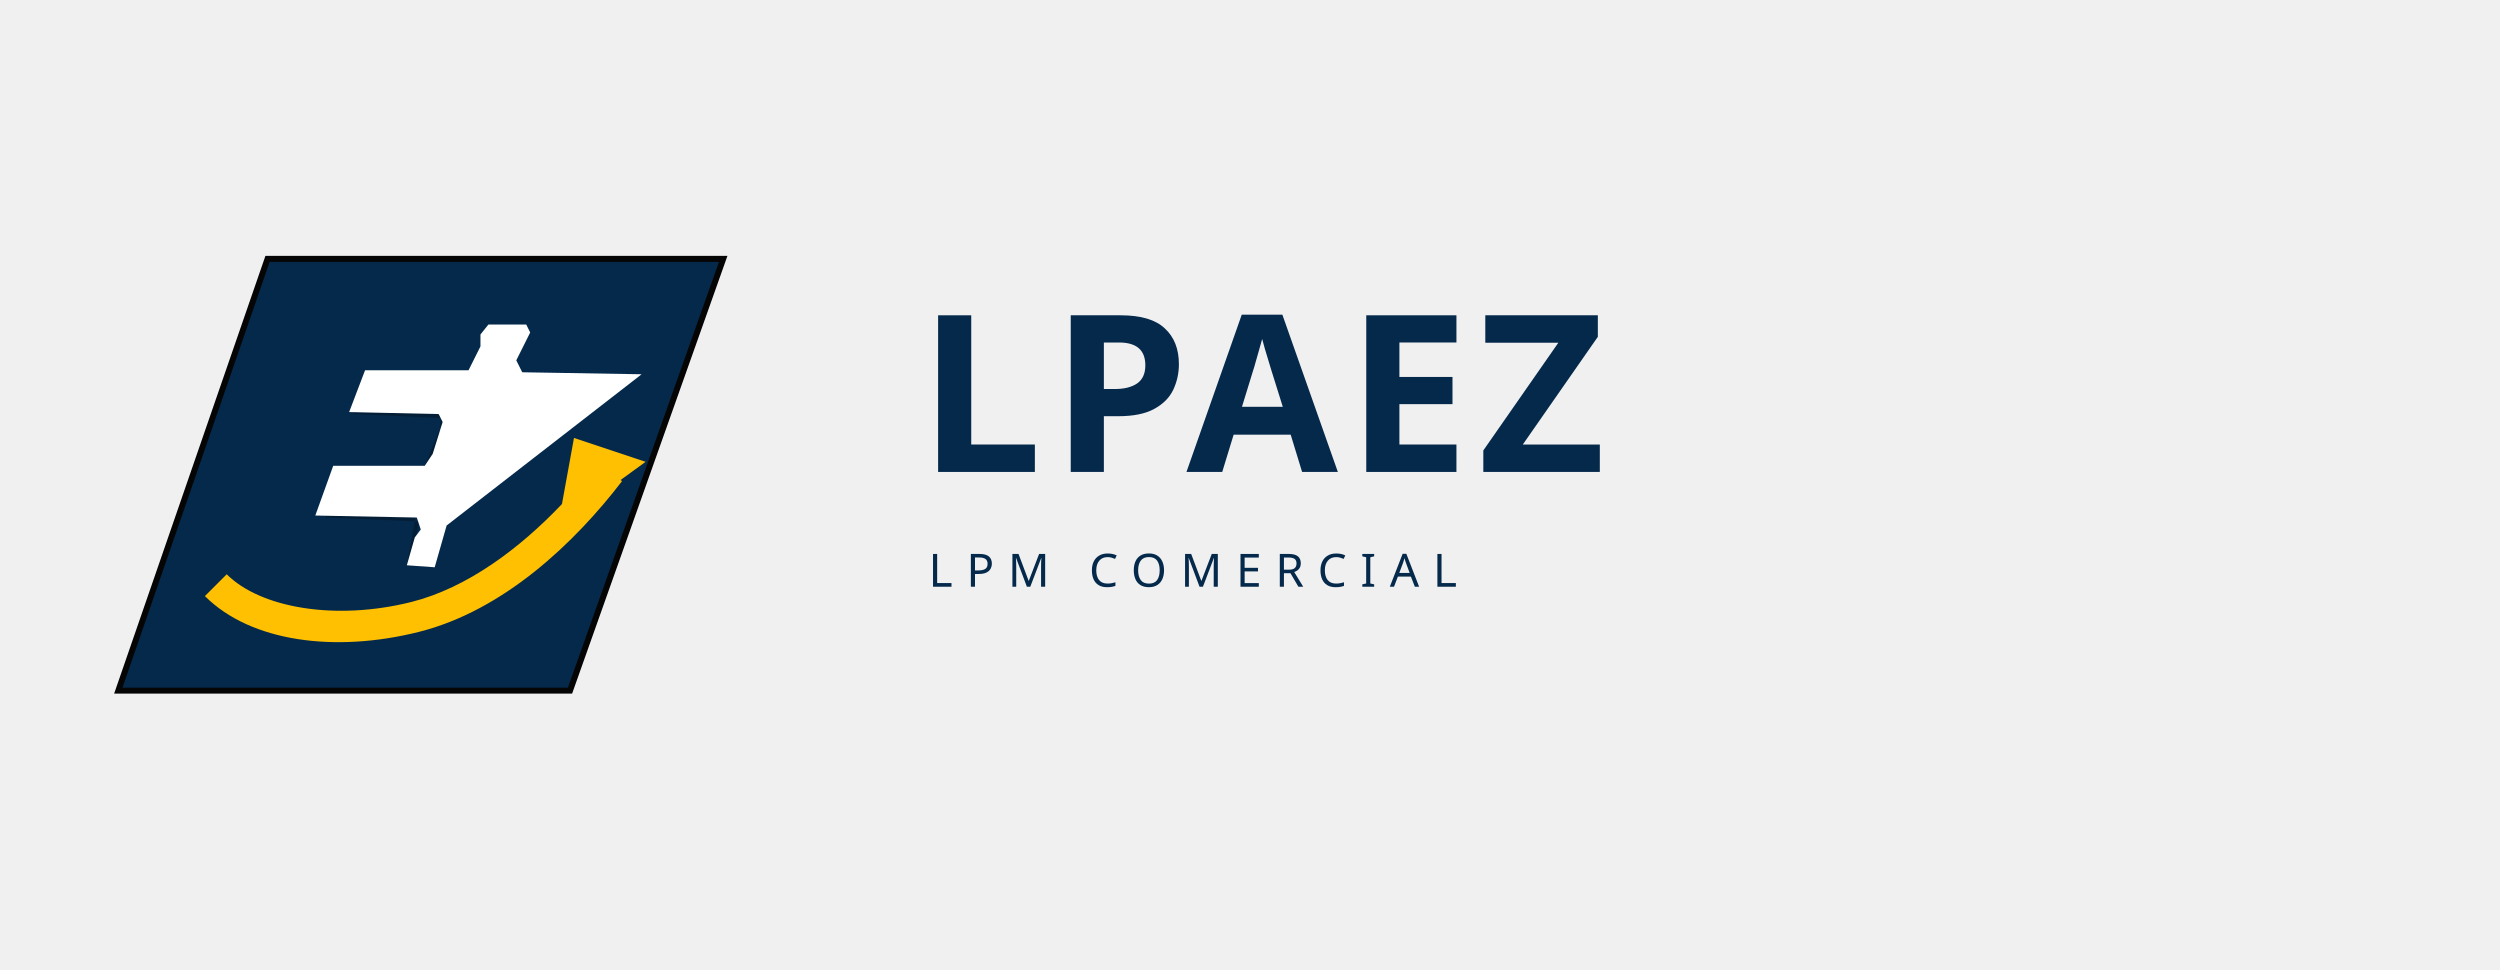
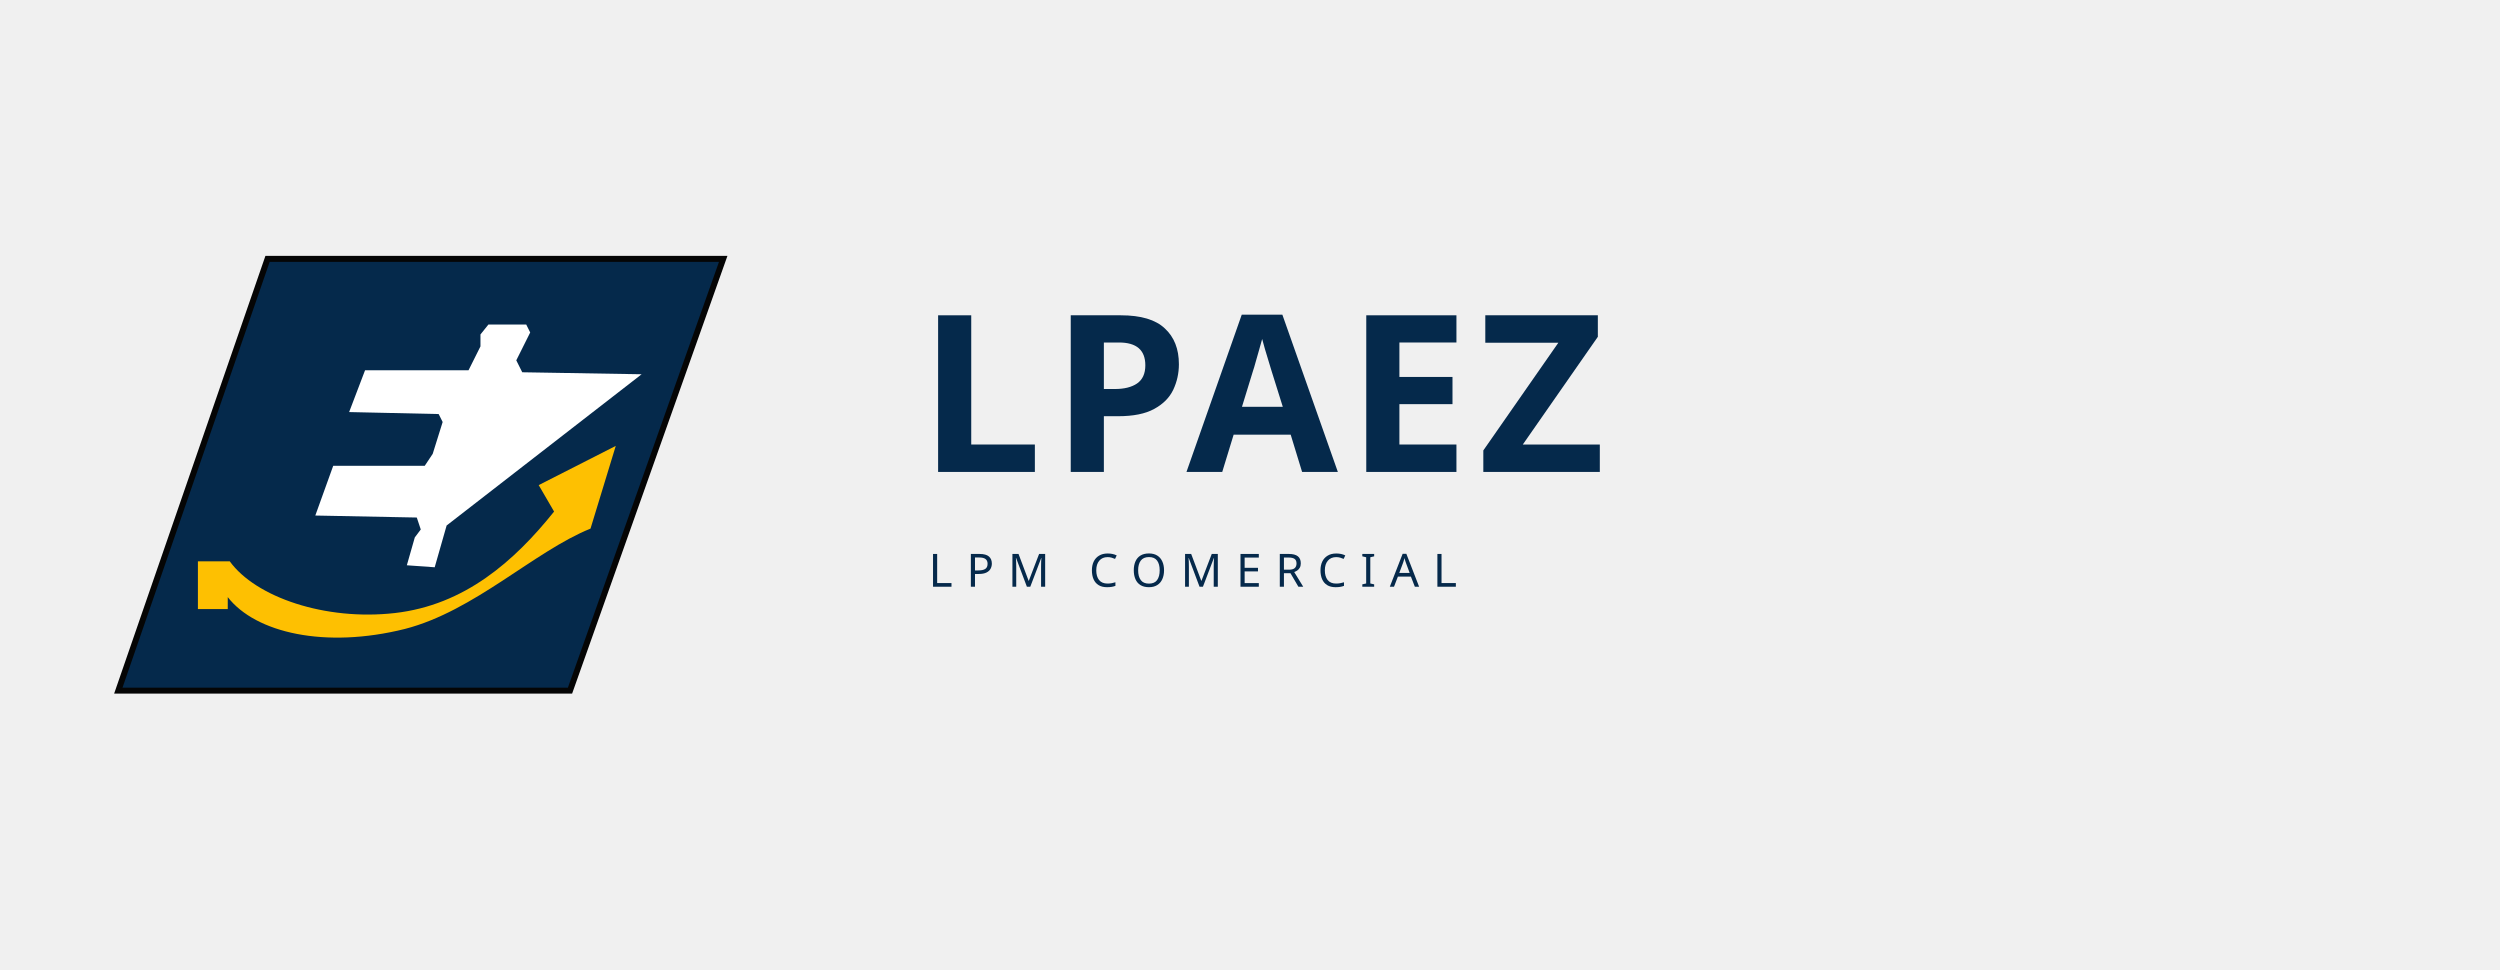
- <svg xmlns="http://www.w3.org/2000/svg" width="980" height="380" viewBox="0 0 980 380" version="1.1" id="svg20">
-   <defs id="defs22" />
+ <svg xmlns="http://www.w3.org/2000/svg" width="980" height="380" viewBox="0 0 980 380" version="1.1" id="svg17">
+   <defs id="defs19" />
  <g id="isotipo" transform="matrix(0.78,0,0,0.78,30,64.03)">
-     <defs id="defs20" />
    <g id="layer_fondo">
-       <path d="M 96,48 H 325 L 248,265 H 21 Z" style="fill:#05294b;stroke:none" id="path2" />
-     </g>
-     <g id="layer_sombra">
-       <path d="m 147,108 -8,18 44,2 -2,20 -5,6 h -43 l -8,24 47,2 -3,18 11,5 -14,-1 9,-50 9,-22 -2,-4 -45,-1 8,-21 z" style="fill:#000000;fill-opacity:0.28;stroke:none" id="path5" />
+       <path id="fondo_paralelo" d="M 96,48 H 325 L 248,265 H 21 Z" style="fill:#05294b;stroke:none" />
    </g>
    <g id="layer_blanco">
      <path id="marca_blanca" d="m 284,106 -60,-1 -3,-6 7,-14 -2,-4 h -19 l -4,5 v 6 l -6,12 h -52 l -8,21 45,1 2,4 -5,16 -4,6 h -46 l -9,25 51,1 2,6 -3,4 -4,14 14,1 6,-21 z" style="fill:#ffffff;stroke:none" />
    </g>
    <g id="layer_flecha">
-       <path id="flecha_centro" style="color:#000000;fill:#fec001;stroke-linejoin:round;-inkscape-stroke:none" d="m 250,138 -6.039,33.215 c -20.955,22.075 -47.544,42.192 -75.84,49.266 -38.113,9.528 -75.746,2.934 -92.641,-13.961 l -10.961,10.961 c 23.105,23.105 65.472,28.511 107.359,18.039 42.86,-10.715 78.631,-44.97 102.271,-75.805 l -0.734,-0.562 L 286,150 Z" />
+       <path id="flecha_amarilla" d="m 61,200 h 16 c 13,18 48,30 83,26 35,-4 60,-26 80,-51 L 232.27,161.71 271,142 258.31,183.57 C 230,195 200,225 165,234 125,244 90,236 76,218 v 6 H 61 Z" style="fill:#fec001;stroke:none" />
    </g>
    <g id="layer_contorno">
-       <path d="M 96,48 H 325 L 248,265 H 21 Z" style="fill:none;stroke:#050505;stroke-width:3;stroke-linejoin:miter" id="path13" />
+       <path id="contorno" d="M 96,48 H 325 L 248,265 H 21 Z" style="fill:none;stroke:#050505;stroke-width:3;stroke-linejoin:miter" />
    </g>
  </g>
  <g id="layer_tipo">
-     <g aria-label="LPAEZ" id="text15" style="font-weight:700;font-size:86px;font-family:'Space Grotesk';letter-spacing:3.4px;fill:#05294b">
-       <path d="m 367.74,185 v -61.404 h 12.986 v 50.654 h 24.94 V 185 Z" id="path24" />
-       <path d="m 439.338,123.596 q 11.868,0 17.286,5.16 5.504,5.074 5.504,14.018 0,5.332 -2.236,10.062 -2.236,4.644 -7.482,7.482 -5.16,2.838 -14.104,2.838 h -5.59 V 185 h -12.986 v -61.404 z m -0.688,10.664 h -5.934 v 18.232 h 4.3 q 5.504,0 8.686,-2.15 3.268,-2.236 3.268,-7.138 0,-8.944 -10.32,-8.944 z" id="path26" />
-       <path d="m 510.42,185 -4.472,-14.62 h -22.36 l -4.472,14.62 h -14.018 l 21.672,-61.662 h 15.91 l 21.758,61.662 z m -12.04,-39.818 q -0.43,-1.462 -1.118,-3.698 -0.688,-2.236 -1.376,-4.558 -0.688,-2.322 -1.118,-4.042 -0.43,1.72 -1.204,4.3 -0.688,2.494 -1.376,4.816 -0.602,2.236 -0.946,3.182 l -4.386,14.276 h 15.996 z" id="path28" />
-       <path d="m 570.924,185 h -35.346 v -61.404 h 35.346 v 10.664 h -22.36 v 13.502 h 20.812 v 10.664 h -20.812 v 15.824 h 22.36 z" id="path30" />
-       <path d="m 627.128,185 h -45.666 v -8.428 l 29.412,-42.226 h -28.638 v -10.75 h 44.118 v 8.428 l -29.412,42.226 h 30.186 z" id="path32" />
+     <g aria-label="LPAEZ" id="text12" style="font-weight:700;font-size:86px;font-family:'Space Grotesk';letter-spacing:3.4px;fill:#05294b">
+       <path d="m 367.74,185 v -61.404 h 12.986 v 50.654 h 24.94 V 185 Z" id="path21" />
+       <path d="m 439.338,123.596 q 11.868,0 17.286,5.16 5.504,5.074 5.504,14.018 0,5.332 -2.236,10.062 -2.236,4.644 -7.482,7.482 -5.16,2.838 -14.104,2.838 h -5.59 V 185 h -12.986 v -61.404 z m -0.688,10.664 h -5.934 v 18.232 h 4.3 q 5.504,0 8.686,-2.15 3.268,-2.236 3.268,-7.138 0,-8.944 -10.32,-8.944 z" id="path23" />
+       <path d="m 510.42,185 -4.472,-14.62 h -22.36 l -4.472,14.62 h -14.018 l 21.672,-61.662 h 15.91 l 21.758,61.662 z m -12.04,-39.818 q -0.43,-1.462 -1.118,-3.698 -0.688,-2.236 -1.376,-4.558 -0.688,-2.322 -1.118,-4.042 -0.43,1.72 -1.204,4.3 -0.688,2.494 -1.376,4.816 -0.602,2.236 -0.946,3.182 l -4.386,14.276 h 15.996 z" id="path25" />
+       <path d="m 570.924,185 h -35.346 v -61.404 h 35.346 v 10.664 h -22.36 v 13.502 h 20.812 v 10.664 h -20.812 v 15.824 h 22.36 z" id="path27" />
+       <path d="m 627.128,185 h -45.666 v -8.428 l 29.412,-42.226 h -28.638 v -10.75 h 44.118 v 8.428 l -29.412,42.226 h 30.186 z" id="path29" />
    </g>
-     <g aria-label="LPM COMERCIAL" id="text17" style="font-weight:500;font-size:18px;font-family:'Space Grotesk';letter-spacing:5.4px;fill:#05294b">
-       <path d="m 365.746,230 v -12.852 h 1.62 v 11.412 h 5.616 V 230 Z" id="path35" />
-       <path d="m 383.98,217.148 q 2.52,0 3.672,0.99 1.152,0.99 1.152,2.79 0,1.062 -0.486,1.998 -0.468,0.918 -1.602,1.494 -1.116,0.576 -3.042,0.576 h -1.476 V 230 h -1.62 v -12.852 z m -0.144,1.386 h -1.638 v 5.076 h 1.296 q 1.836,0 2.736,-0.594 0.9,-0.594 0.9,-2.016 0,-1.242 -0.792,-1.854 -0.792,-0.612 -2.502,-0.612 z" id="path37" />
-       <path d="m 402.538,230 -4.23,-11.268 h -0.072 q 0.054,0.558 0.09,1.512 0.036,0.936 0.036,1.962 V 230 h -1.494 v -12.852 h 2.394 l 3.96,10.53 h 0.072 l 4.032,-10.53 h 2.376 V 230 h -1.602 v -7.902 q 0,-0.936 0.036,-1.854 0.054,-0.918 0.09,-1.494 h -0.072 l -4.284,11.25 z" id="path39" />
-       <path d="m 434.182,218.39 q -2.07,0 -3.258,1.386 -1.188,1.386 -1.188,3.798 0,2.394 1.098,3.798 1.116,1.386 3.33,1.386 0.846,0 1.602,-0.144 0.756,-0.144 1.476,-0.36 v 1.404 q -0.72,0.27 -1.494,0.396 -0.756,0.126 -1.818,0.126 -1.962,0 -3.276,-0.81 -1.314,-0.81 -1.98,-2.304 -0.648,-1.494 -0.648,-3.51 0,-1.944 0.702,-3.42 0.72,-1.494 2.106,-2.322 1.386,-0.846 3.366,-0.846 2.034,0 3.546,0.756 l -0.648,1.368 q -0.594,-0.27 -1.332,-0.486 -0.72,-0.216 -1.584,-0.216 z" id="path41" />
-       <path d="m 456.304,223.556 q 0,1.998 -0.684,3.492 -0.666,1.476 -1.98,2.304 -1.314,0.828 -3.258,0.828 -1.998,0 -3.33,-0.828 -1.314,-0.828 -1.962,-2.322 -0.648,-1.494 -0.648,-3.492 0,-1.98 0.648,-3.456 0.648,-1.476 1.962,-2.304 1.332,-0.828 3.348,-0.828 1.926,0 3.24,0.828 1.314,0.81 1.98,2.304 0.684,1.476 0.684,3.474 z m -10.152,0 q 0,2.43 1.026,3.834 1.026,1.386 3.204,1.386 2.196,0 3.204,-1.386 1.008,-1.404 1.008,-3.834 0,-2.43 -1.008,-3.798 -1.008,-1.386 -3.186,-1.386 -2.178,0 -3.222,1.386 -1.026,1.368 -1.026,3.798 z" id="path43" />
-       <path d="m 470.218,230 -4.23,-11.268 h -0.072 q 0.054,0.558 0.09,1.512 0.036,0.936 0.036,1.962 V 230 h -1.494 v -12.852 h 2.394 l 3.96,10.53 h 0.072 l 4.032,-10.53 h 2.376 V 230 h -1.602 v -7.902 q 0,-0.936 0.036,-1.854 0.054,-0.918 0.09,-1.494 h -0.072 l -4.284,11.25 z" id="path45" />
-       <path d="m 493.456,230 h -7.182 v -12.852 h 7.182 v 1.422 h -5.562 v 4.014 h 5.238 v 1.404 h -5.238 v 4.59 h 5.562 z" id="path47" />
-       <path d="m 505.228,217.148 q 2.394,0 3.528,0.918 1.152,0.9 1.152,2.736 0,1.026 -0.378,1.71 -0.378,0.684 -0.972,1.098 -0.576,0.396 -1.224,0.63 l 3.528,5.76 h -1.89 l -3.114,-5.31 h -2.556 V 230 h -1.62 v -12.852 z m -0.09,1.404 h -1.836 v 4.77 h 1.926 q 1.566,0 2.286,-0.612 0.72,-0.63 0.72,-1.836 0,-1.26 -0.756,-1.782 -0.756,-0.54 -2.34,-0.54 z" id="path49" />
-       <path d="m 523.786,218.39 q -2.07,0 -3.258,1.386 -1.188,1.386 -1.188,3.798 0,2.394 1.098,3.798 1.116,1.386 3.33,1.386 0.846,0 1.602,-0.144 0.756,-0.144 1.476,-0.36 v 1.404 q -0.72,0.27 -1.494,0.396 -0.756,0.126 -1.818,0.126 -1.962,0 -3.276,-0.81 -1.314,-0.81 -1.98,-2.304 -0.648,-1.494 -0.648,-3.51 0,-1.944 0.702,-3.42 0.72,-1.494 2.106,-2.322 1.386,-0.846 3.366,-0.846 2.034,0 3.546,0.756 l -0.648,1.368 q -0.594,-0.27 -1.332,-0.486 -0.72,-0.216 -1.584,-0.216 z" id="path51" />
-       <path d="m 538.672,230 h -4.644 v -0.936 l 1.512,-0.342 v -10.278 l -1.512,-0.36 v -0.936 h 4.644 v 0.936 l -1.512,0.36 v 10.278 l 1.512,0.342 z" id="path53" />
-       <path d="m 554.62,230 -1.548,-3.978 h -5.094 l -1.53,3.978 h -1.638 l 5.022,-12.906 h 1.458 l 5.004,12.906 z m -3.474,-9.306 q -0.054,-0.144 -0.18,-0.522 -0.126,-0.378 -0.252,-0.774 -0.108,-0.414 -0.18,-0.63 -0.126,0.558 -0.288,1.098 -0.162,0.522 -0.27,0.828 l -1.458,3.888 h 4.068 z" id="path55" />
-       <path d="m 563.458,230 v -12.852 h 1.62 v 11.412 h 5.616 V 230 Z" id="path57" />
+     <g aria-label="LPM COMERCIAL" id="text14" style="font-weight:500;font-size:18px;font-family:'Space Grotesk';letter-spacing:5.4px;fill:#05294b">
+       <path d="m 365.746,230 v -12.852 h 1.62 v 11.412 h 5.616 V 230 Z" id="path32" />
+       <path d="m 383.98,217.148 q 2.52,0 3.672,0.99 1.152,0.99 1.152,2.79 0,1.062 -0.486,1.998 -0.468,0.918 -1.602,1.494 -1.116,0.576 -3.042,0.576 h -1.476 V 230 h -1.62 v -12.852 z m -0.144,1.386 h -1.638 v 5.076 h 1.296 q 1.836,0 2.736,-0.594 0.9,-0.594 0.9,-2.016 0,-1.242 -0.792,-1.854 -0.792,-0.612 -2.502,-0.612 z" id="path34" />
+       <path d="m 402.538,230 -4.23,-11.268 h -0.072 q 0.054,0.558 0.09,1.512 0.036,0.936 0.036,1.962 V 230 h -1.494 v -12.852 h 2.394 l 3.96,10.53 h 0.072 l 4.032,-10.53 h 2.376 V 230 h -1.602 v -7.902 q 0,-0.936 0.036,-1.854 0.054,-0.918 0.09,-1.494 h -0.072 l -4.284,11.25 z" id="path36" />
+       <path d="m 434.182,218.39 q -2.07,0 -3.258,1.386 -1.188,1.386 -1.188,3.798 0,2.394 1.098,3.798 1.116,1.386 3.33,1.386 0.846,0 1.602,-0.144 0.756,-0.144 1.476,-0.36 v 1.404 q -0.72,0.27 -1.494,0.396 -0.756,0.126 -1.818,0.126 -1.962,0 -3.276,-0.81 -1.314,-0.81 -1.98,-2.304 -0.648,-1.494 -0.648,-3.51 0,-1.944 0.702,-3.42 0.72,-1.494 2.106,-2.322 1.386,-0.846 3.366,-0.846 2.034,0 3.546,0.756 l -0.648,1.368 q -0.594,-0.27 -1.332,-0.486 -0.72,-0.216 -1.584,-0.216 z" id="path38" />
+       <path d="m 456.304,223.556 q 0,1.998 -0.684,3.492 -0.666,1.476 -1.98,2.304 -1.314,0.828 -3.258,0.828 -1.998,0 -3.33,-0.828 -1.314,-0.828 -1.962,-2.322 -0.648,-1.494 -0.648,-3.492 0,-1.98 0.648,-3.456 0.648,-1.476 1.962,-2.304 1.332,-0.828 3.348,-0.828 1.926,0 3.24,0.828 1.314,0.81 1.98,2.304 0.684,1.476 0.684,3.474 z m -10.152,0 q 0,2.43 1.026,3.834 1.026,1.386 3.204,1.386 2.196,0 3.204,-1.386 1.008,-1.404 1.008,-3.834 0,-2.43 -1.008,-3.798 -1.008,-1.386 -3.186,-1.386 -2.178,0 -3.222,1.386 -1.026,1.368 -1.026,3.798 z" id="path40" />
+       <path d="m 470.218,230 -4.23,-11.268 h -0.072 q 0.054,0.558 0.09,1.512 0.036,0.936 0.036,1.962 V 230 h -1.494 v -12.852 h 2.394 l 3.96,10.53 h 0.072 l 4.032,-10.53 h 2.376 V 230 h -1.602 v -7.902 q 0,-0.936 0.036,-1.854 0.054,-0.918 0.09,-1.494 h -0.072 l -4.284,11.25 z" id="path42" />
+       <path d="m 493.456,230 h -7.182 v -12.852 h 7.182 v 1.422 h -5.562 v 4.014 h 5.238 v 1.404 h -5.238 v 4.59 h 5.562 z" id="path44" />
+       <path d="m 505.228,217.148 q 2.394,0 3.528,0.918 1.152,0.9 1.152,2.736 0,1.026 -0.378,1.71 -0.378,0.684 -0.972,1.098 -0.576,0.396 -1.224,0.63 l 3.528,5.76 h -1.89 l -3.114,-5.31 h -2.556 V 230 h -1.62 v -12.852 z m -0.09,1.404 h -1.836 v 4.77 h 1.926 q 1.566,0 2.286,-0.612 0.72,-0.63 0.72,-1.836 0,-1.26 -0.756,-1.782 -0.756,-0.54 -2.34,-0.54 z" id="path46" />
+       <path d="m 523.786,218.39 q -2.07,0 -3.258,1.386 -1.188,1.386 -1.188,3.798 0,2.394 1.098,3.798 1.116,1.386 3.33,1.386 0.846,0 1.602,-0.144 0.756,-0.144 1.476,-0.36 v 1.404 q -0.72,0.27 -1.494,0.396 -0.756,0.126 -1.818,0.126 -1.962,0 -3.276,-0.81 -1.314,-0.81 -1.98,-2.304 -0.648,-1.494 -0.648,-3.51 0,-1.944 0.702,-3.42 0.72,-1.494 2.106,-2.322 1.386,-0.846 3.366,-0.846 2.034,0 3.546,0.756 l -0.648,1.368 q -0.594,-0.27 -1.332,-0.486 -0.72,-0.216 -1.584,-0.216 z" id="path48" />
+       <path d="m 538.672,230 h -4.644 v -0.936 l 1.512,-0.342 v -10.278 l -1.512,-0.36 v -0.936 h 4.644 v 0.936 l -1.512,0.36 v 10.278 l 1.512,0.342 z" id="path50" />
+       <path d="m 554.62,230 -1.548,-3.978 h -5.094 l -1.53,3.978 h -1.638 l 5.022,-12.906 h 1.458 l 5.004,12.906 z m -3.474,-9.306 q -0.054,-0.144 -0.18,-0.522 -0.126,-0.378 -0.252,-0.774 -0.108,-0.414 -0.18,-0.63 -0.126,0.558 -0.288,1.098 -0.162,0.522 -0.27,0.828 l -1.458,3.888 h 4.068 z" id="path52" />
+       <path d="m 563.458,230 v -12.852 h 1.62 v 11.412 h 5.616 V 230 Z" id="path54" />
    </g>
  </g>
</svg>
